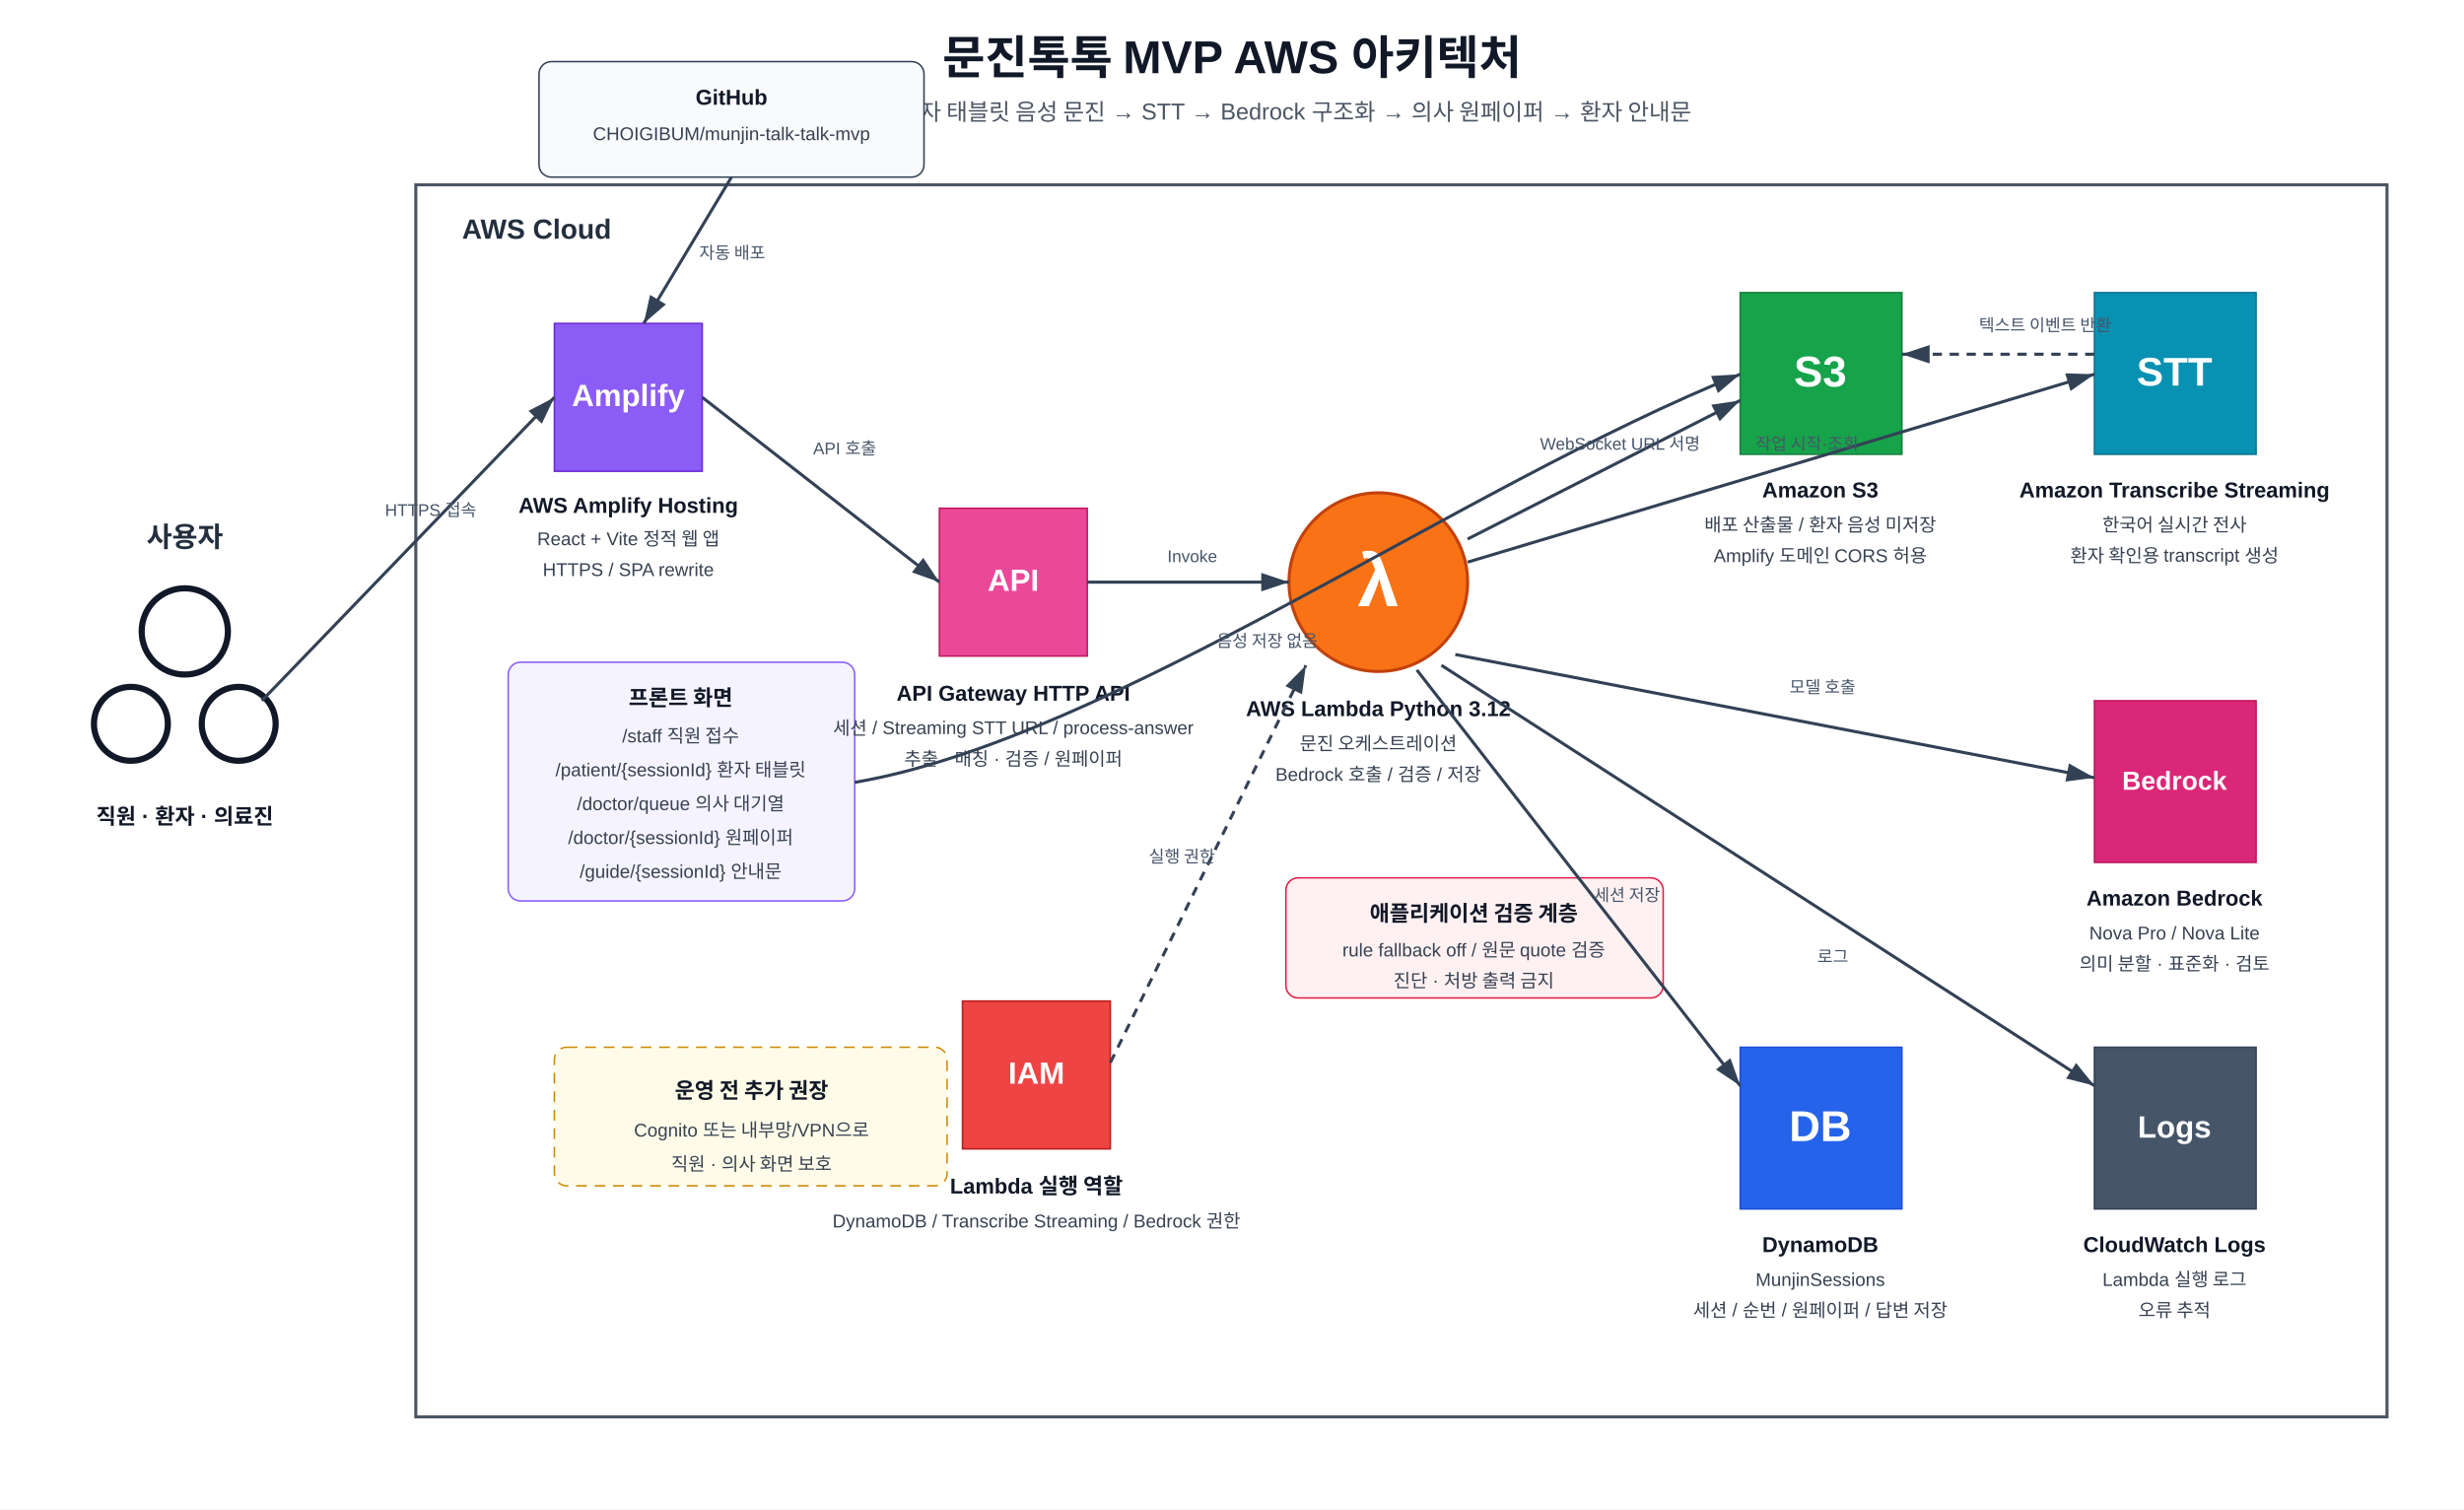
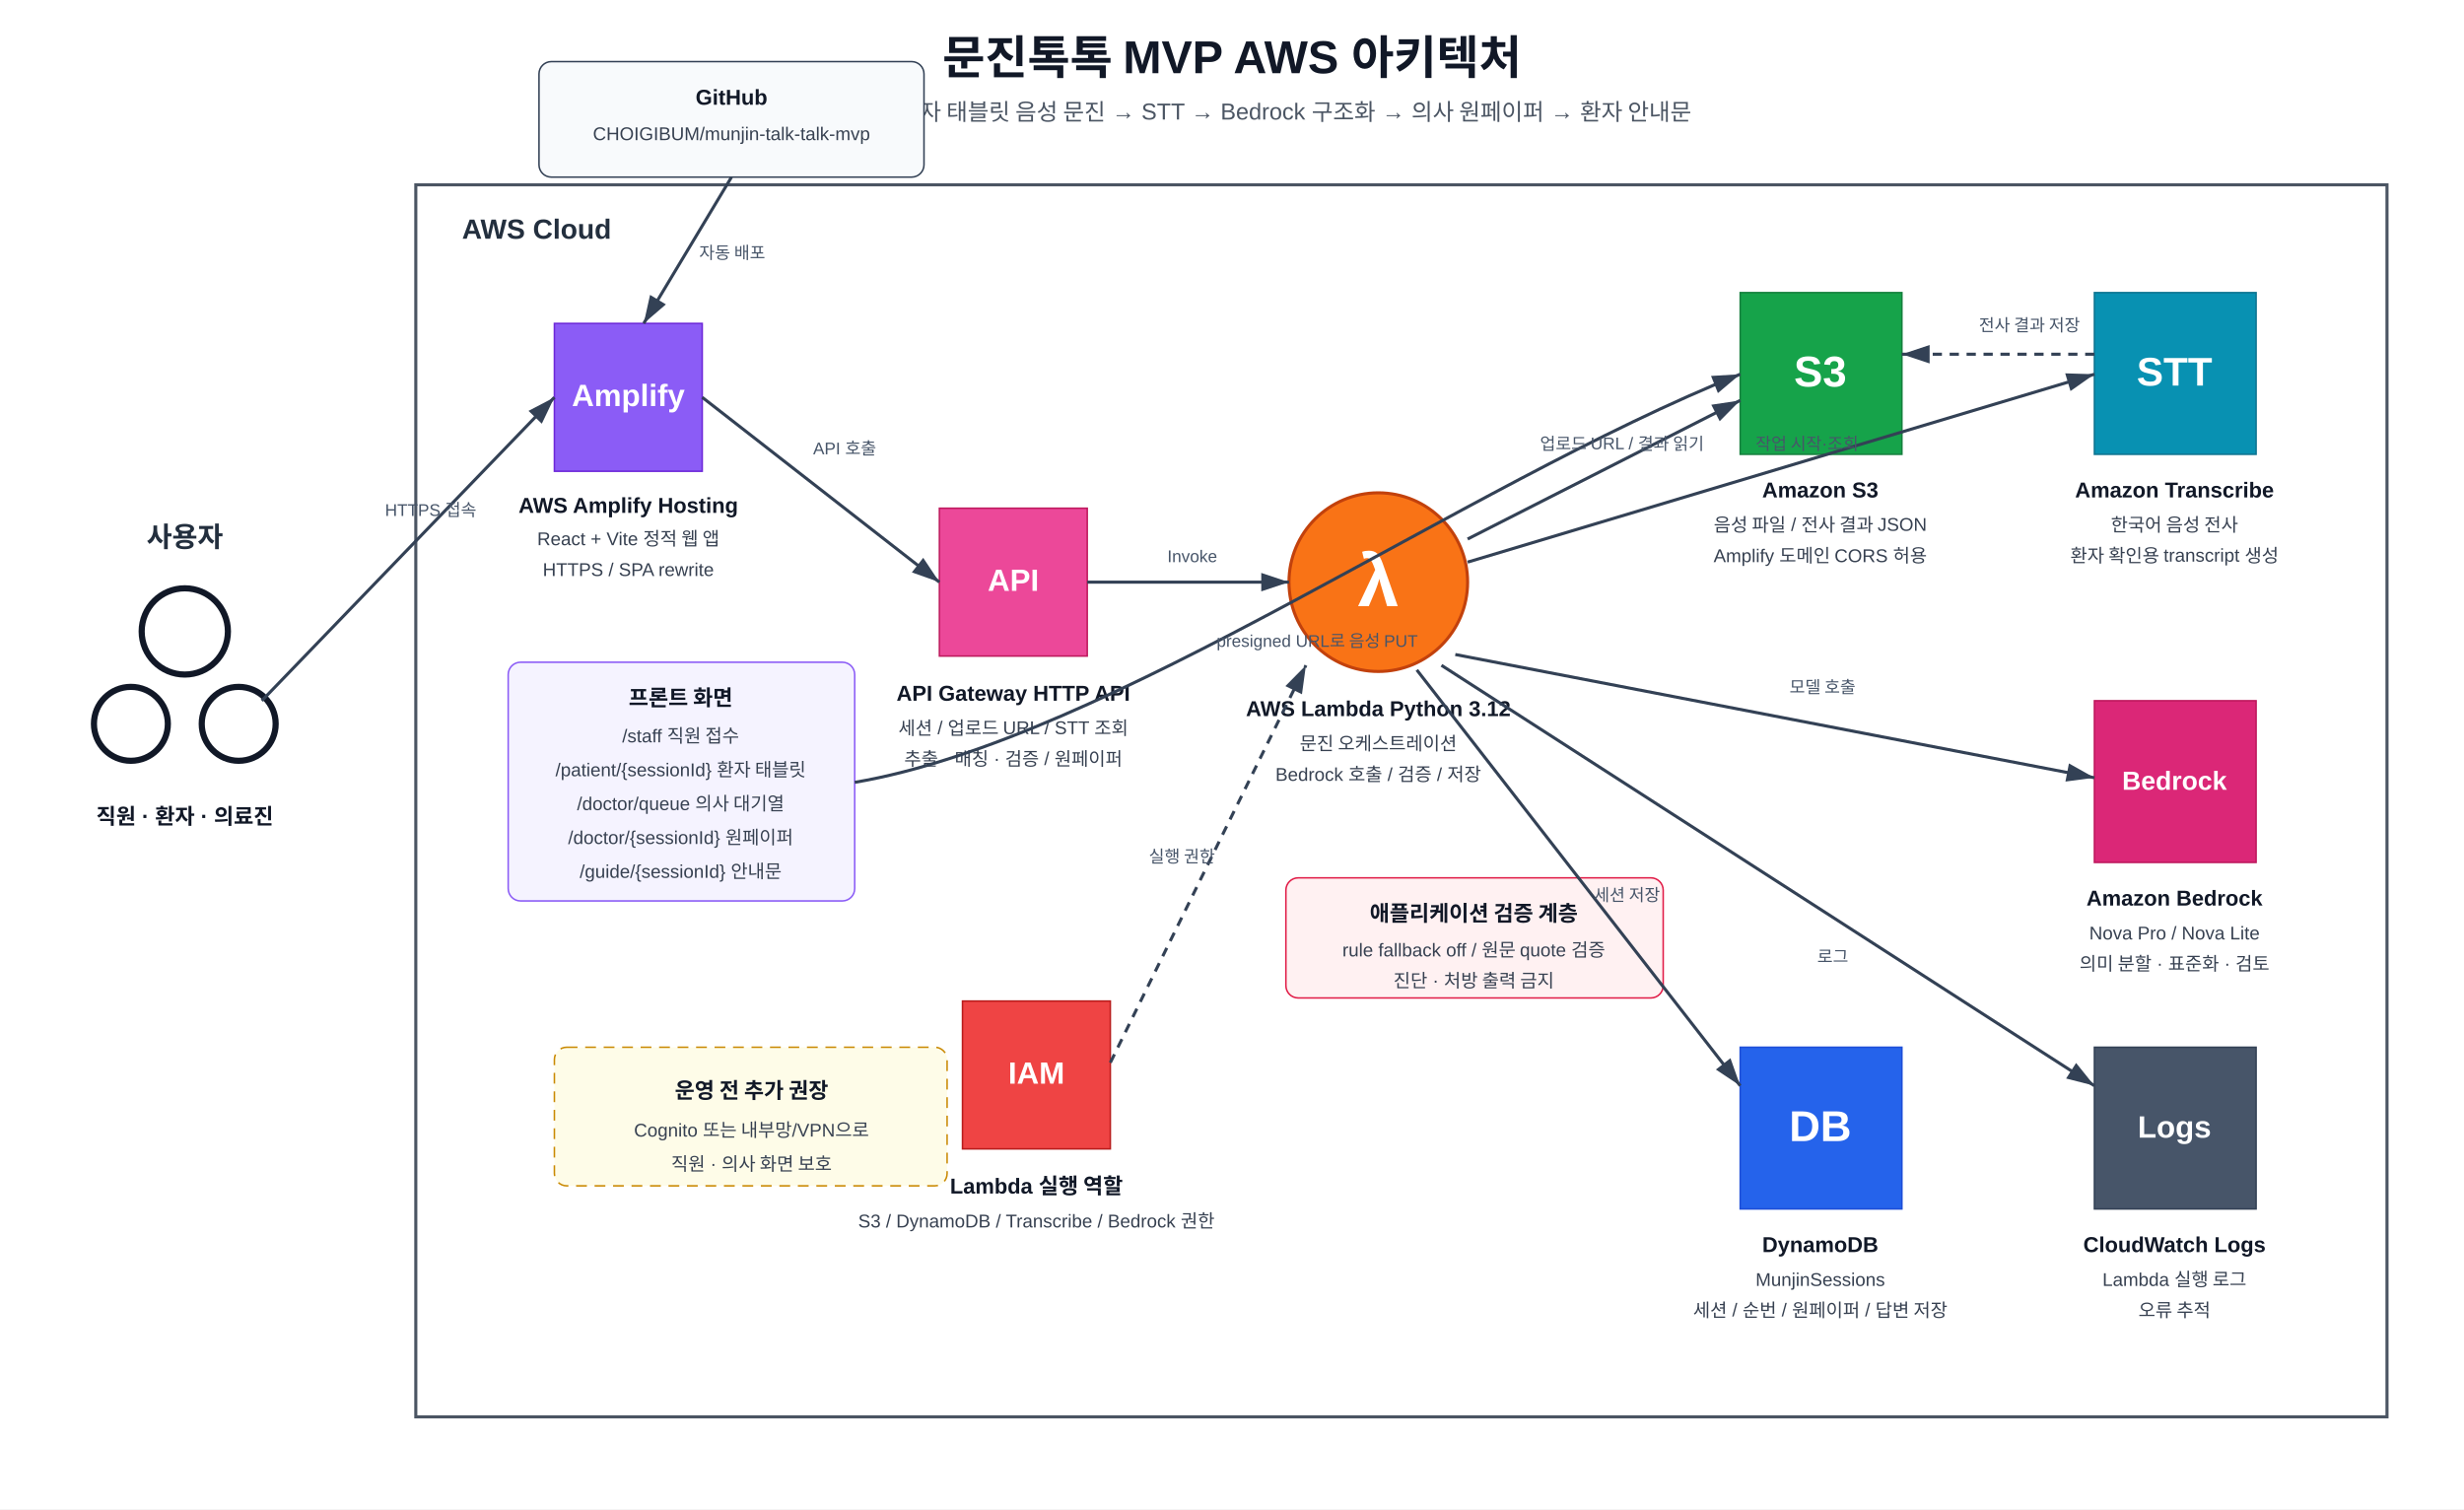
<svg xmlns="http://www.w3.org/2000/svg" width="1600" height="980" viewBox="0 0 1600 980">
  <defs>
    <marker id="arrow" markerWidth="10" markerHeight="10" refX="9" refY="3" orient="auto" markerUnits="strokeWidth">
      <path d="M0,0 L0,6 L9,3 z" fill="#334155" />
    </marker>
    <style>
      .title { font: 700 30px Arial, sans-serif; fill: #111827; }
      .subtitle { font: 400 15px Arial, sans-serif; fill: #4b5563; }
      .section { font: 700 18px Arial, sans-serif; fill: #232f3e; }
      .label { font: 700 14px Arial, sans-serif; fill: #111827; }
      .small { font: 400 12px Arial, sans-serif; fill: #374151; }
      .tiny { font: 400 11px Arial, sans-serif; fill: #475569; }
      .icon { font: 700 20px Arial, sans-serif; fill: #ffffff; text-anchor: middle; dominant-baseline: middle; }
      .line { stroke: #334155; stroke-width: 2; fill: none; marker-end: url(#arrow); }
      .dash { stroke-dasharray: 6 5; }
    </style>
  </defs>
  <rect x="0" y="0" width="1600" height="980" fill="#ffffff" />
  <text x="800" y="48" text-anchor="middle" class="title">문진톡톡 MVP AWS 아키텍처</text>
  <text x="800" y="78" text-anchor="middle" class="subtitle">직원 접수 → 환자 태블릿 음성 문진 → STT → Bedrock 구조화 → 의사 원페이퍼 → 환자 안내문</text>
  <rect x="270" y="120" width="1280" height="800" fill="#ffffff" stroke="#4b5563" stroke-width="2" />
  <text x="300" y="155" class="section">AWS Cloud</text>
  <text x="120" y="355" text-anchor="middle" class="section">사용자</text>
  <circle cx="120" cy="410" r="28" fill="#ffffff" stroke="#111827" stroke-width="4" />
  <circle cx="85" cy="470" r="24" fill="#ffffff" stroke="#111827" stroke-width="4" />
  <circle cx="155" cy="470" r="24" fill="#ffffff" stroke="#111827" stroke-width="4" />
  <text x="120" y="535" text-anchor="middle" class="label">직원 · 환자 · 의료진</text>
  <rect x="350" y="40" width="250" height="75" rx="8" fill="#f8fafc" stroke="#334155" />
  <text x="475" y="68" text-anchor="middle" class="label">GitHub</text>
  <text x="475" y="91" text-anchor="middle" class="small">CHOIGIBUM/munjin-talk-talk-mvp</text>
  <rect x="360" y="210" width="96" height="96" fill="#8b5cf6" stroke="#6d28d9" />
  <text x="408" y="258" class="icon">Amplify</text>
  <text x="408" y="333" text-anchor="middle" class="label">AWS Amplify Hosting</text>
  <text x="408" y="354" text-anchor="middle" class="small">React + Vite 정적 웹 앱</text>
  <text x="408" y="374" text-anchor="middle" class="small">HTTPS / SPA rewrite</text>
  <rect x="330" y="430" width="225" height="155" rx="8" fill="#f5f3ff" stroke="#8b5cf6" />
  <text x="442" y="458" text-anchor="middle" class="label">프론트 화면</text>
  <text x="442" y="482" text-anchor="middle" class="small">/staff 직원 접수</text>
  <text x="442" y="504" text-anchor="middle" class="small">/patient/{sessionId} 환자 태블릿</text>
  <text x="442" y="526" text-anchor="middle" class="small">/doctor/queue 의사 대기열</text>
  <text x="442" y="548" text-anchor="middle" class="small">/doctor/{sessionId} 원페이퍼</text>
  <text x="442" y="570" text-anchor="middle" class="small">/guide/{sessionId} 안내문</text>
  <rect x="610" y="330" width="96" height="96" fill="#ec4899" stroke="#be185d" />
  <text x="658" y="378" class="icon">API</text>
  <text x="658" y="455" text-anchor="middle" class="label">API Gateway HTTP API</text>
-   <text x="658" y="477" text-anchor="middle" class="small">세션 / Streaming STT URL / process-answer</text>
+   <text x="658" y="477" text-anchor="middle" class="small">세션 / 업로드 URL / STT 조회</text>
  <text x="658" y="497" text-anchor="middle" class="small">추출 · 매칭 · 검증 / 원페이퍼</text>
  <circle cx="895" cy="378" r="58" fill="#f97316" stroke="#c2410c" stroke-width="2" />
  <text x="895" y="380" class="icon" style="font-size:48px">λ</text>
  <text x="895" y="465" text-anchor="middle" class="label">AWS Lambda Python 3.12</text>
  <text x="895" y="487" text-anchor="middle" class="small">문진 오케스트레이션</text>
  <text x="895" y="507" text-anchor="middle" class="small">Bedrock 호출 / 검증 / 저장</text>
  <rect x="835" y="570" width="245" height="78" rx="8" fill="#fff1f2" stroke="#e11d48" />
  <text x="957" y="598" text-anchor="middle" class="label">애플리케이션 검증 계층</text>
  <text x="957" y="621" text-anchor="middle" class="small">rule fallback off / 원문 quote 검증</text>
  <text x="957" y="641" text-anchor="middle" class="small">진단 · 처방 출력 금지</text>
  <rect x="625" y="650" width="96" height="96" fill="#ef4444" stroke="#b91c1c" />
  <text x="673" y="698" class="icon">IAM</text>
  <text x="673" y="775" text-anchor="middle" class="label">Lambda 실행 역할</text>
-   <text x="673" y="797" text-anchor="middle" class="small">DynamoDB / Transcribe Streaming / Bedrock 권한</text>
+   <text x="673" y="797" text-anchor="middle" class="small">S3 / DynamoDB / Transcribe / Bedrock 권한</text>
  <rect x="1130" y="190" width="105" height="105" fill="#16a34a" stroke="#15803d" />
  <text x="1182" y="243" class="icon" style="font-size:28px">S3</text>
  <text x="1182" y="323" text-anchor="middle" class="label">Amazon S3</text>
-   <text x="1182" y="345" text-anchor="middle" class="small">배포 산출물 / 환자 음성 미저장</text>
+   <text x="1182" y="345" text-anchor="middle" class="small">음성 파일 / 전사 결과 JSON</text>
  <text x="1182" y="365" text-anchor="middle" class="small">Amplify 도메인 CORS 허용</text>
  <rect x="1360" y="190" width="105" height="105" fill="#0891b2" stroke="#0e7490" />
  <text x="1412" y="243" class="icon" style="font-size:26px">STT</text>
-   <text x="1412" y="323" text-anchor="middle" class="label">Amazon Transcribe Streaming</text>
-   <text x="1412" y="345" text-anchor="middle" class="small">한국어 실시간 전사</text>
+   <text x="1412" y="323" text-anchor="middle" class="label">Amazon Transcribe</text>
+   <text x="1412" y="345" text-anchor="middle" class="small">한국어 음성 전사</text>
  <text x="1412" y="365" text-anchor="middle" class="small">환자 확인용 transcript 생성</text>
  <rect x="1360" y="455" width="105" height="105" fill="#db2777" stroke="#be185d" />
  <text x="1412" y="508" class="icon" style="font-size:17px">Bedrock</text>
  <text x="1412" y="588" text-anchor="middle" class="label">Amazon Bedrock</text>
  <text x="1412" y="610" text-anchor="middle" class="small">Nova Pro / Nova Lite</text>
  <text x="1412" y="630" text-anchor="middle" class="small">의미 분할 · 표준화 · 검토</text>
  <rect x="1130" y="680" width="105" height="105" fill="#2563eb" stroke="#1d4ed8" />
  <text x="1182" y="733" class="icon" style="font-size:28px">DB</text>
  <text x="1182" y="813" text-anchor="middle" class="label">DynamoDB</text>
  <text x="1182" y="835" text-anchor="middle" class="small">MunjinSessions</text>
  <text x="1182" y="855" text-anchor="middle" class="small">세션 / 순번 / 원페이퍼 / 답변 저장</text>
  <rect x="1360" y="680" width="105" height="105" fill="#475569" stroke="#334155" />
  <text x="1412" y="733" class="icon" style="font-size:20px">Logs</text>
  <text x="1412" y="813" text-anchor="middle" class="label">CloudWatch Logs</text>
  <text x="1412" y="835" text-anchor="middle" class="small">Lambda 실행 로그</text>
  <text x="1412" y="855" text-anchor="middle" class="small">오류 추적</text>
  <rect x="360" y="680" width="255" height="90" rx="8" fill="#fefce8" stroke="#ca8a04" stroke-dasharray="7 5" />
  <text x="488" y="713" text-anchor="middle" class="label">운영 전 추가 권장</text>
  <text x="488" y="738" text-anchor="middle" class="small">Cognito 또는 내부망/VPN으로</text>
  <text x="488" y="760" text-anchor="middle" class="small">직원 · 의사 화면 보호</text>
  <line x1="475" y1="115" x2="418" y2="210" class="line" />
  <text x="454" y="168" class="tiny">자동 배포</text>
  <line x1="170" y1="455" x2="360" y2="258" class="line" />
  <text x="250" y="335" class="tiny">HTTPS 접속</text>
  <line x1="456" y1="258" x2="610" y2="378" class="line" />
  <text x="528" y="295" class="tiny">API 호출</text>
  <line x1="706" y1="378" x2="837" y2="378" class="line" />
  <text x="758" y="365" class="tiny">Invoke</text>
  <path d="M555 508 C720 480, 950 315, 1130 243" class="line" />
-   <text x="790" y="420" class="tiny">음성 저장 없음</text>
+   <text x="790" y="420" class="tiny">presigned URL로 음성 PUT</text>
  <line x1="953" y1="350" x2="1130" y2="260" class="line" />
-   <text x="1000" y="292" class="tiny">WebSocket URL 서명</text>
+   <text x="1000" y="292" class="tiny">업로드 URL / 결과 읽기</text>
  <line x1="953" y1="365" x2="1360" y2="243" class="line" />
  <text x="1140" y="292" class="tiny">작업 시작·조회</text>
  <line x1="1360" y1="230" x2="1235" y2="230" class="line dash" />
-   <text x="1285" y="215" class="tiny">텍스트 이벤트 반환</text>
+   <text x="1285" y="215" class="tiny">전사 결과 저장</text>
  <line x1="945" y1="425" x2="1360" y2="505" class="line" />
  <text x="1162" y="450" class="tiny">모델 호출</text>
  <line x1="920" y1="435" x2="1130" y2="705" class="line" />
  <text x="1035" y="585" class="tiny">세션 저장</text>
  <line x1="936" y1="432" x2="1360" y2="705" class="line" />
  <text x="1180" y="625" class="tiny">로그</text>
  <line x1="721" y1="690" x2="848" y2="432" class="line dash" />
  <text x="746" y="560" class="tiny">실행 권한</text>
</svg>
